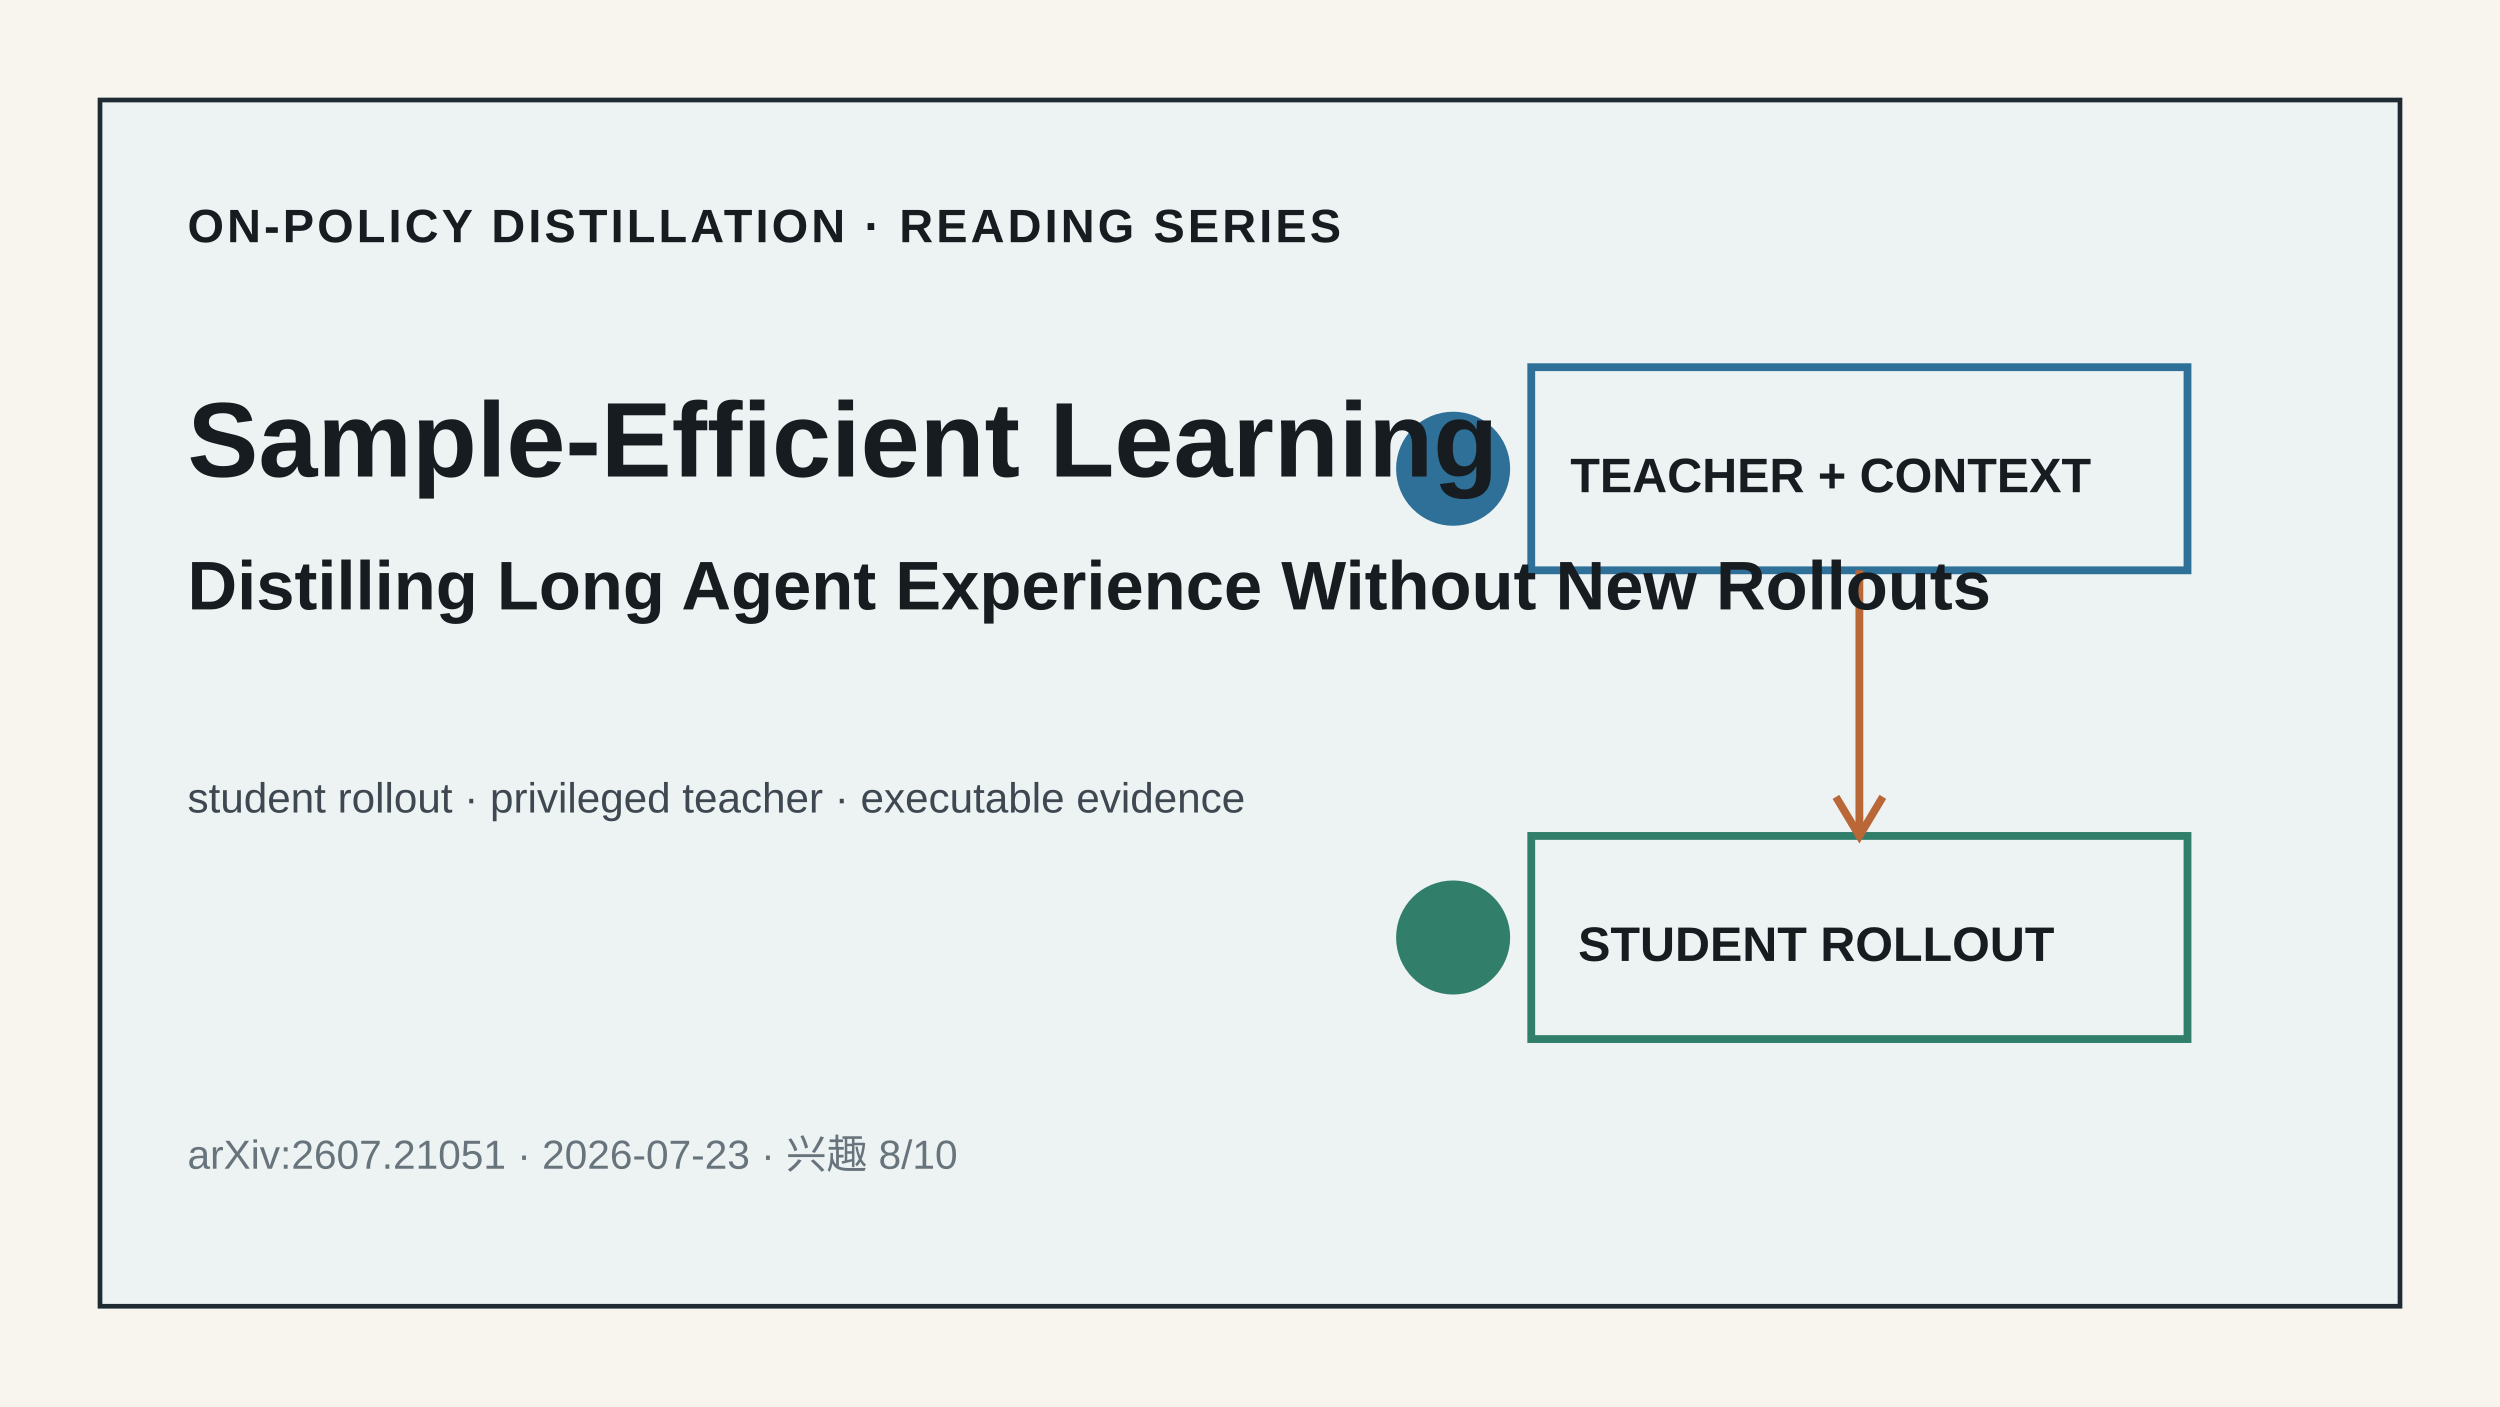
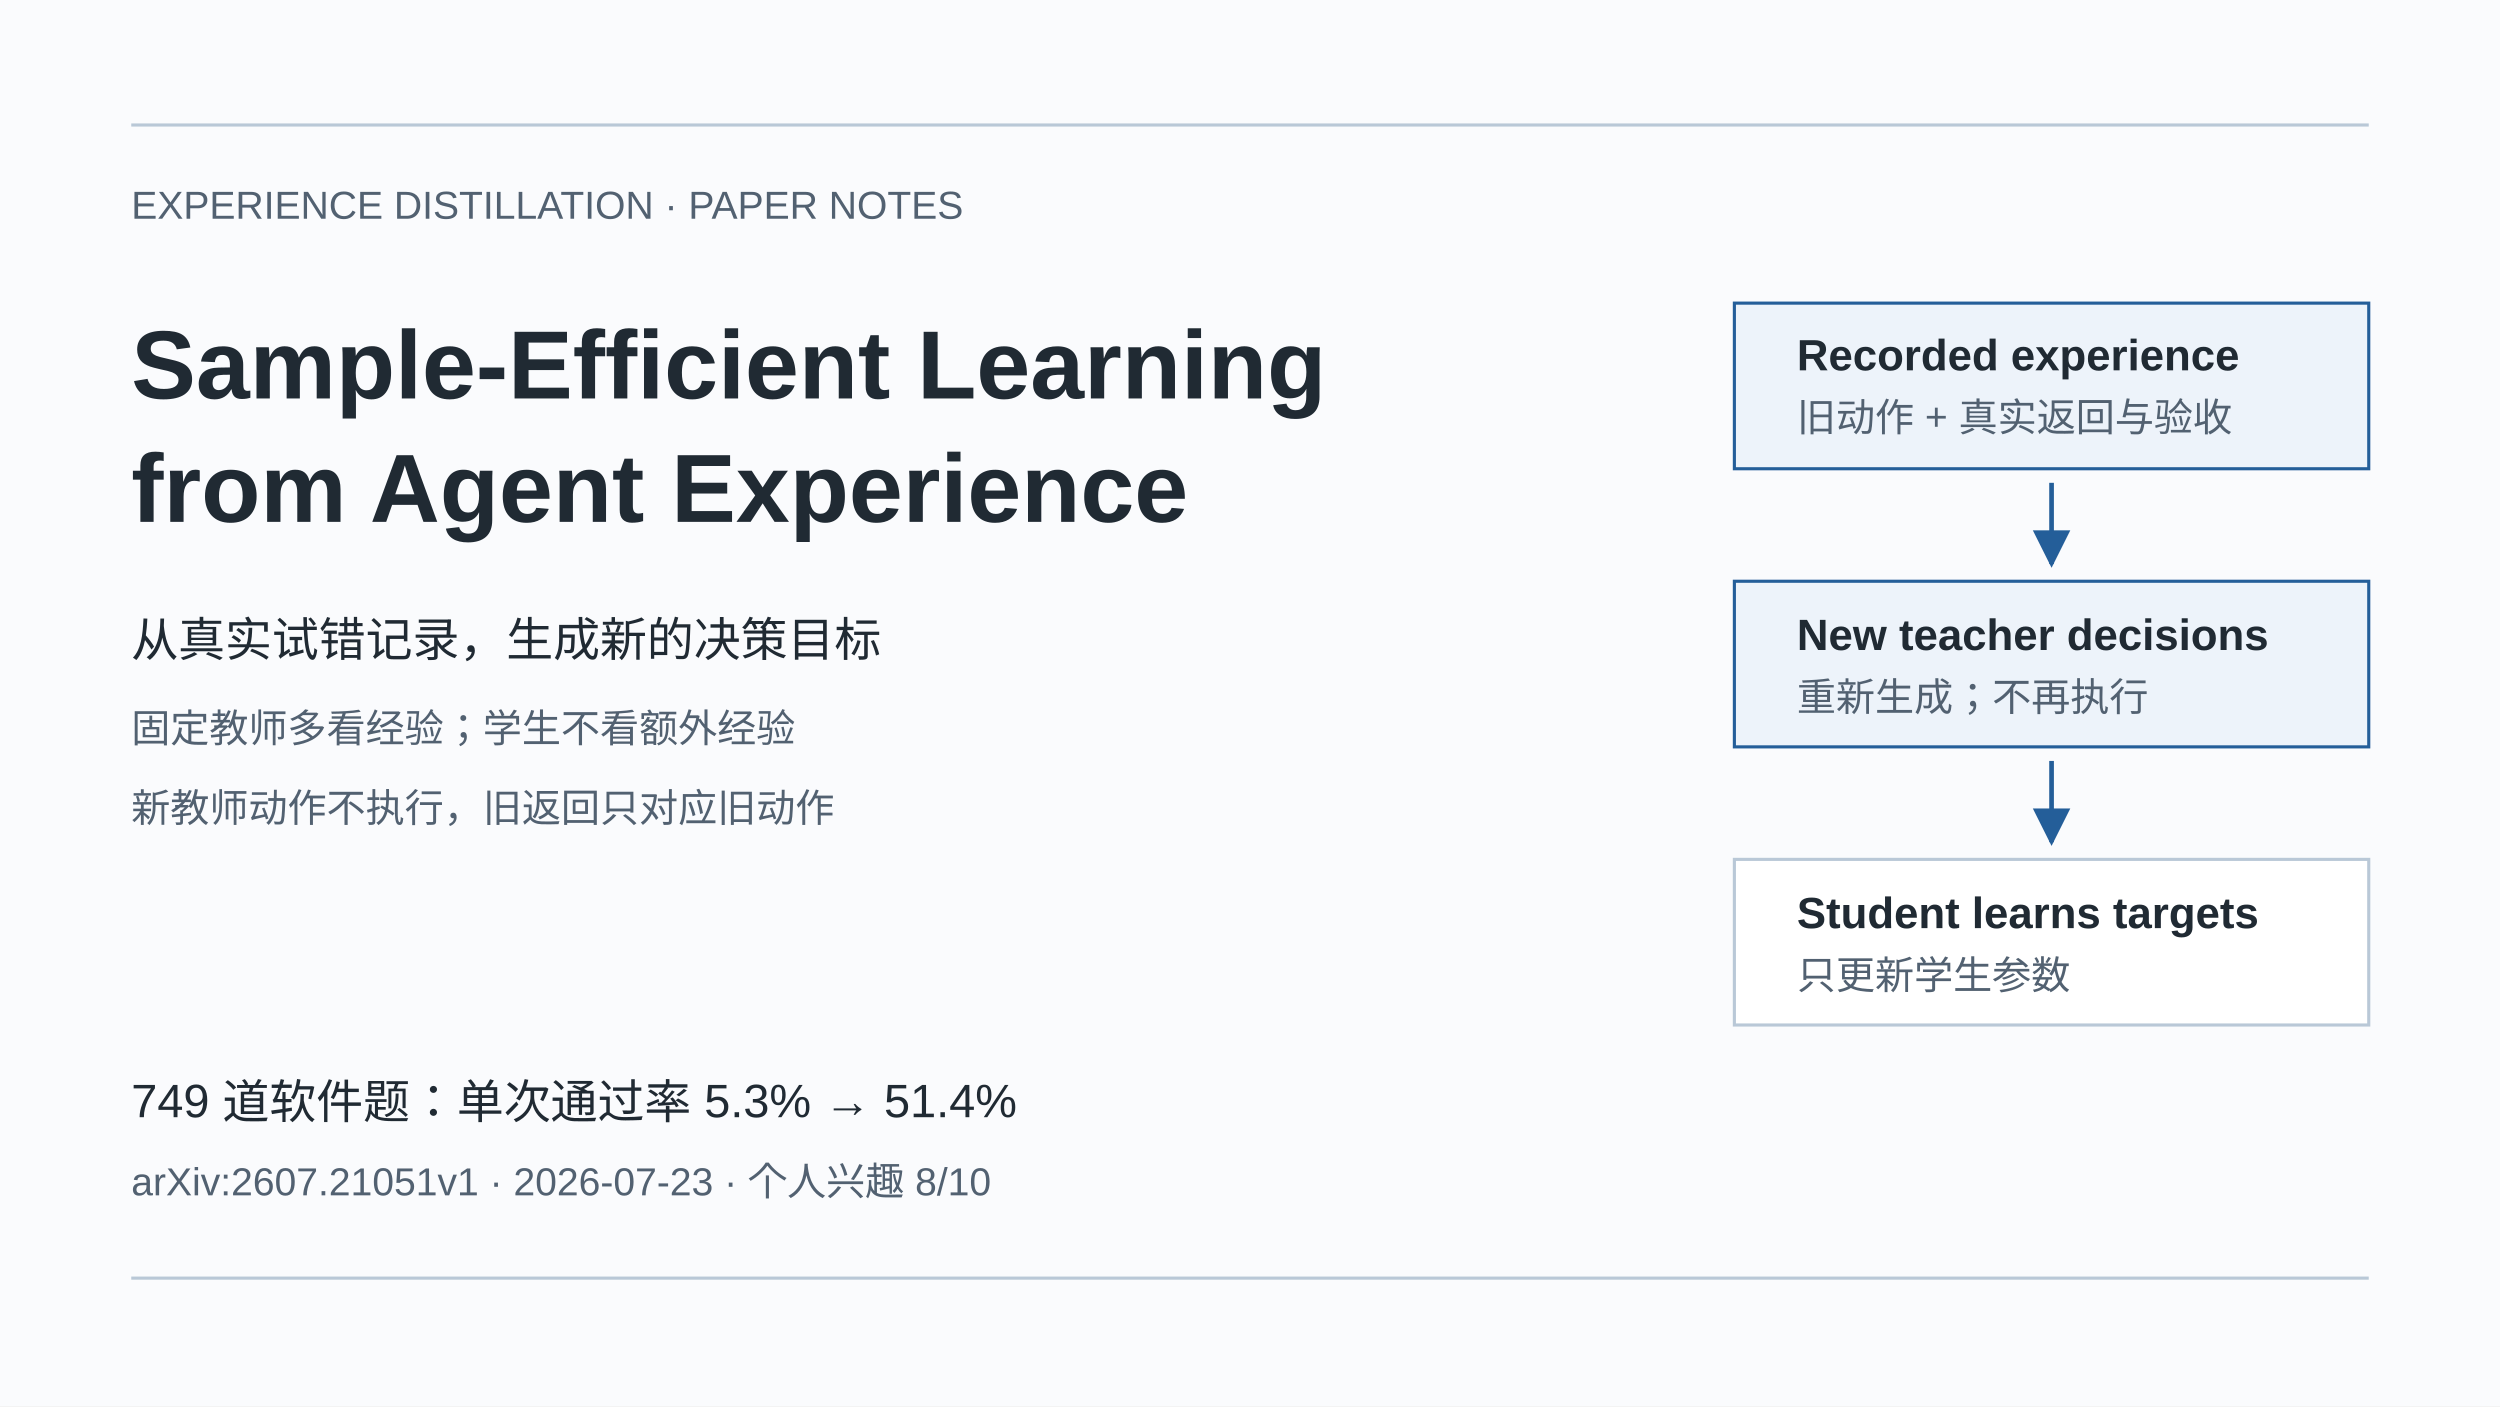
<svg xmlns="http://www.w3.org/2000/svg" width="1600" height="900" viewBox="0 0 1600 900" role="img" aria-labelledby="title desc">
-   <rect width="1600" height="900" fill="#f8f5ee" />
-   <rect x="64" y="64" width="1472" height="772" fill="#edf2f3" stroke="#1f2b32" stroke-width="3" />
-   <g fill="none" stroke-width="5">
-     <path d="M980 235h420v130H980z" stroke="#2e7098" />
-     <path d="M980 535h420v130H980z" stroke="#317e6a" />
-     <path d="M1190 365v170" stroke="#ba6737" />
-     <path d="M1175 510l15 25 15-25" stroke="#ba6737" />
-     <circle cx="930" cy="300" r="34" fill="#2e7098" stroke="#2e7098" />
-     <circle cx="930" cy="600" r="34" fill="#317e6a" stroke="#317e6a" />
-   </g>
-   <g fill="#171c21" font-family="Arial,Helvetica,sans-serif">
-     <text x="120" y="155" font-size="30" font-weight="700" letter-spacing="2">ON-POLICY DISTILLATION · READING SERIES</text>
-     <text x="120" y="305" font-size="68" font-weight="800">Sample-Efficient Learning</text>
-     <text x="120" y="390" font-size="44" font-weight="700">Distilling Long Agent Experience Without New Rollouts</text>
-     <text x="120" y="520" font-size="27" fill="#3e4851">student rollout · privileged teacher · executable evidence</text>
-     <text x="120" y="748" font-size="26" fill="#68747c">arXiv:2607.21051 · 2026-07-23 · 兴趣 8/10</text>
-     <text x="1005" y="315" font-size="31" font-weight="700">TEACHER + CONTEXT</text>
-     <text x="1010" y="615" font-size="31" font-weight="700">STUDENT ROLLOUT</text>
-   </g>
+   <defs>
+     <style>text{font-family:Arial,'PingFang SC',sans-serif;fill:#202a33}.title{font-size:62px;font-weight:700}.label{font-size:30px}.meta{font-size:25px;fill:#526171}.node{font-size:28px;font-weight:700}</style>
+     <marker id="arrow" viewBox="0 0 10 10" refX="9" refY="5" markerWidth="8" markerHeight="8" orient="auto">
+       <path d="M0 0L10 5L0 10z" fill="#245e99" />
+     </marker>
+   </defs>
+   <rect width="1600" height="900" fill="#fafbfd" />
+   <path d="M84 80H1516M84 818H1516" stroke="#b9c8d7" stroke-width="2" />
+   <text x="84" y="140" class="meta">EXPERIENCE DISTILLATION · PAPER NOTES</text>
+   <text x="84" y="255" class="title">Sample-Efficient Learning</text>
+   <text x="84" y="334" class="title">from Agent Experience</text>
+   <text x="84" y="420" class="label">从真实试错记录，生成新的决策目标</text>
+   <text x="84" y="475" class="meta">固定教师多看经验；学生不看额外经验</text>
+   <text x="84" y="526" class="meta">新教师动作不执行，旧返回只对应旧动作</text>
+   <text x="84" y="715" class="label">749 道软件题：单次通过率 5.3% → 51.4%</text>
+   <text x="84" y="765" class="meta">arXiv:2607.21051v1 · 2026-07-23 · 个人兴趣 8/10</text>
+   <rect x="1110" y="194" width="406" height="106" fill="#edf3fa" stroke="#245e99" stroke-width="2" />
+   <text x="1150" y="237" class="node">Recorded experience</text>
+   <text x="1150" y="276" class="meta">旧动作 + 真实返回与验收</text>
+   <path d="M1313 309V361" fill="none" stroke="#245e99" stroke-width="3" marker-end="url(#arrow)" />
+   <rect x="1110" y="372" width="406" height="106" fill="#edf3fa" stroke="#245e99" stroke-width="2" />
+   <text x="1150" y="416" class="node">New teacher decisions</text>
+   <text x="1150" y="455" class="meta">重新生成；不再执行</text>
+   <path d="M1313 487V539" fill="none" stroke="#245e99" stroke-width="3" marker-end="url(#arrow)" />
+   <rect x="1110" y="550" width="406" height="106" fill="#fff" stroke="#b9c8d7" stroke-width="2" />
+   <text x="1150" y="594" class="node">Student learns targets</text>
+   <text x="1150" y="633" class="meta">只更新学生参数</text>
</svg>
